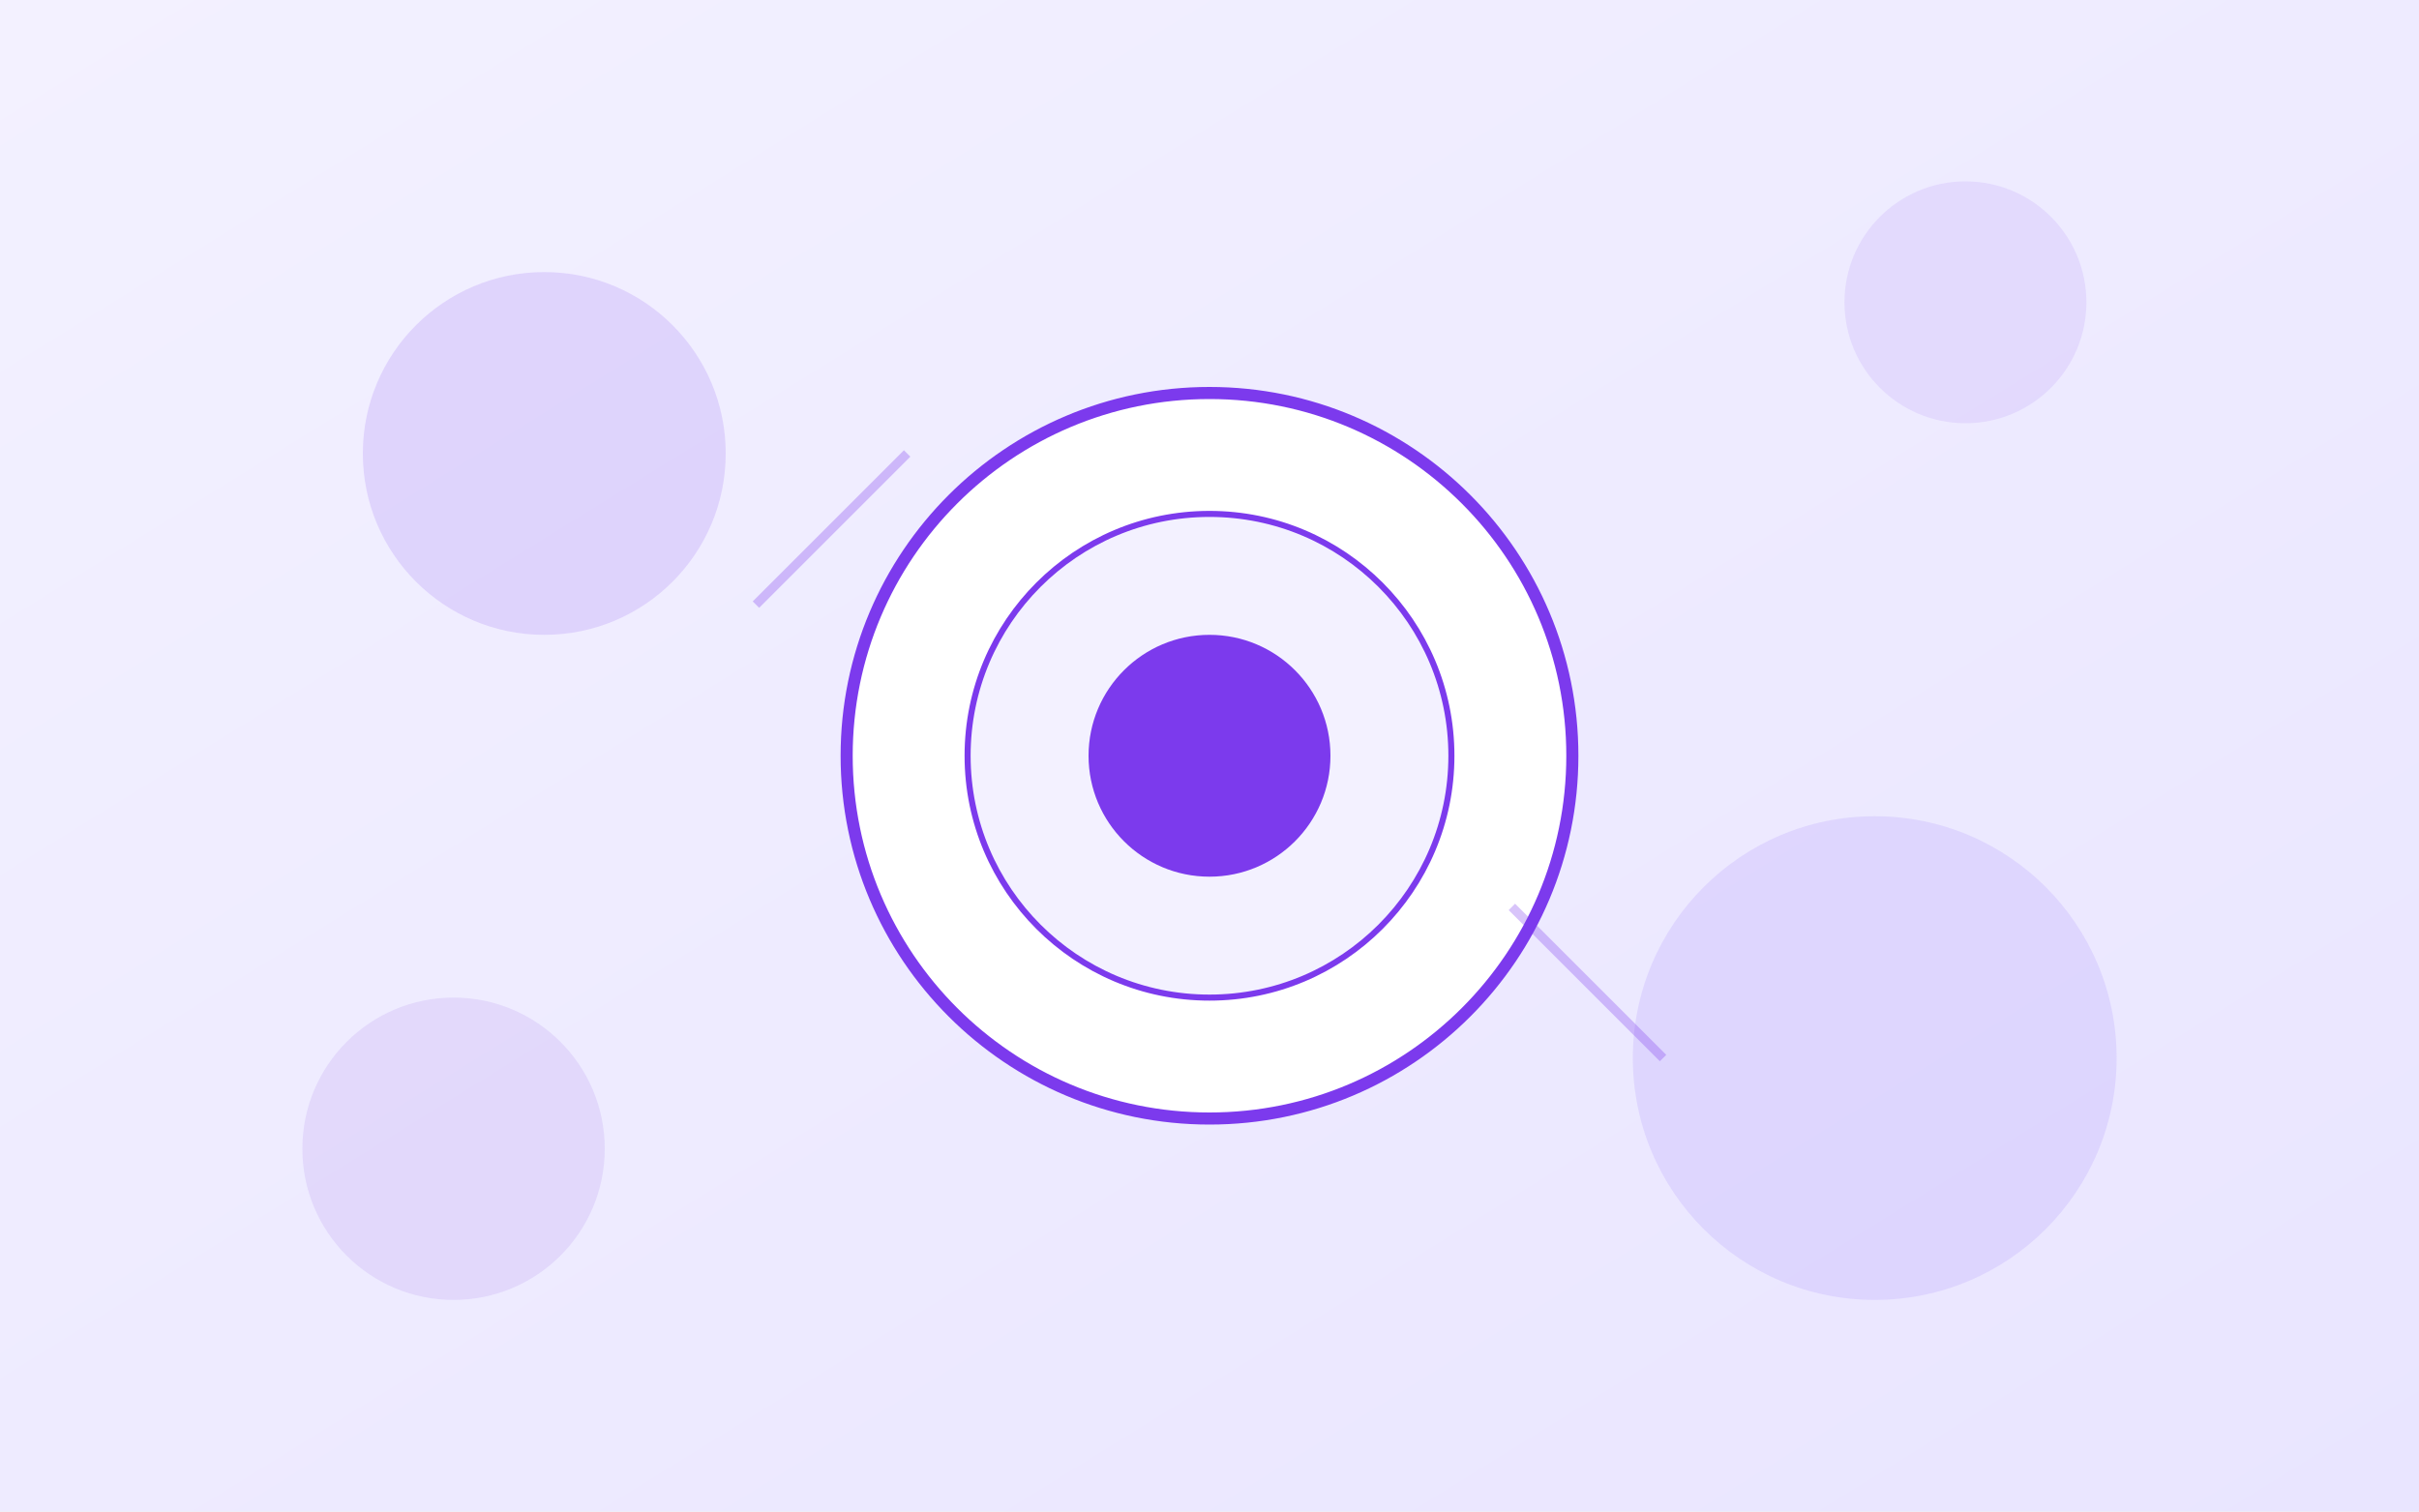
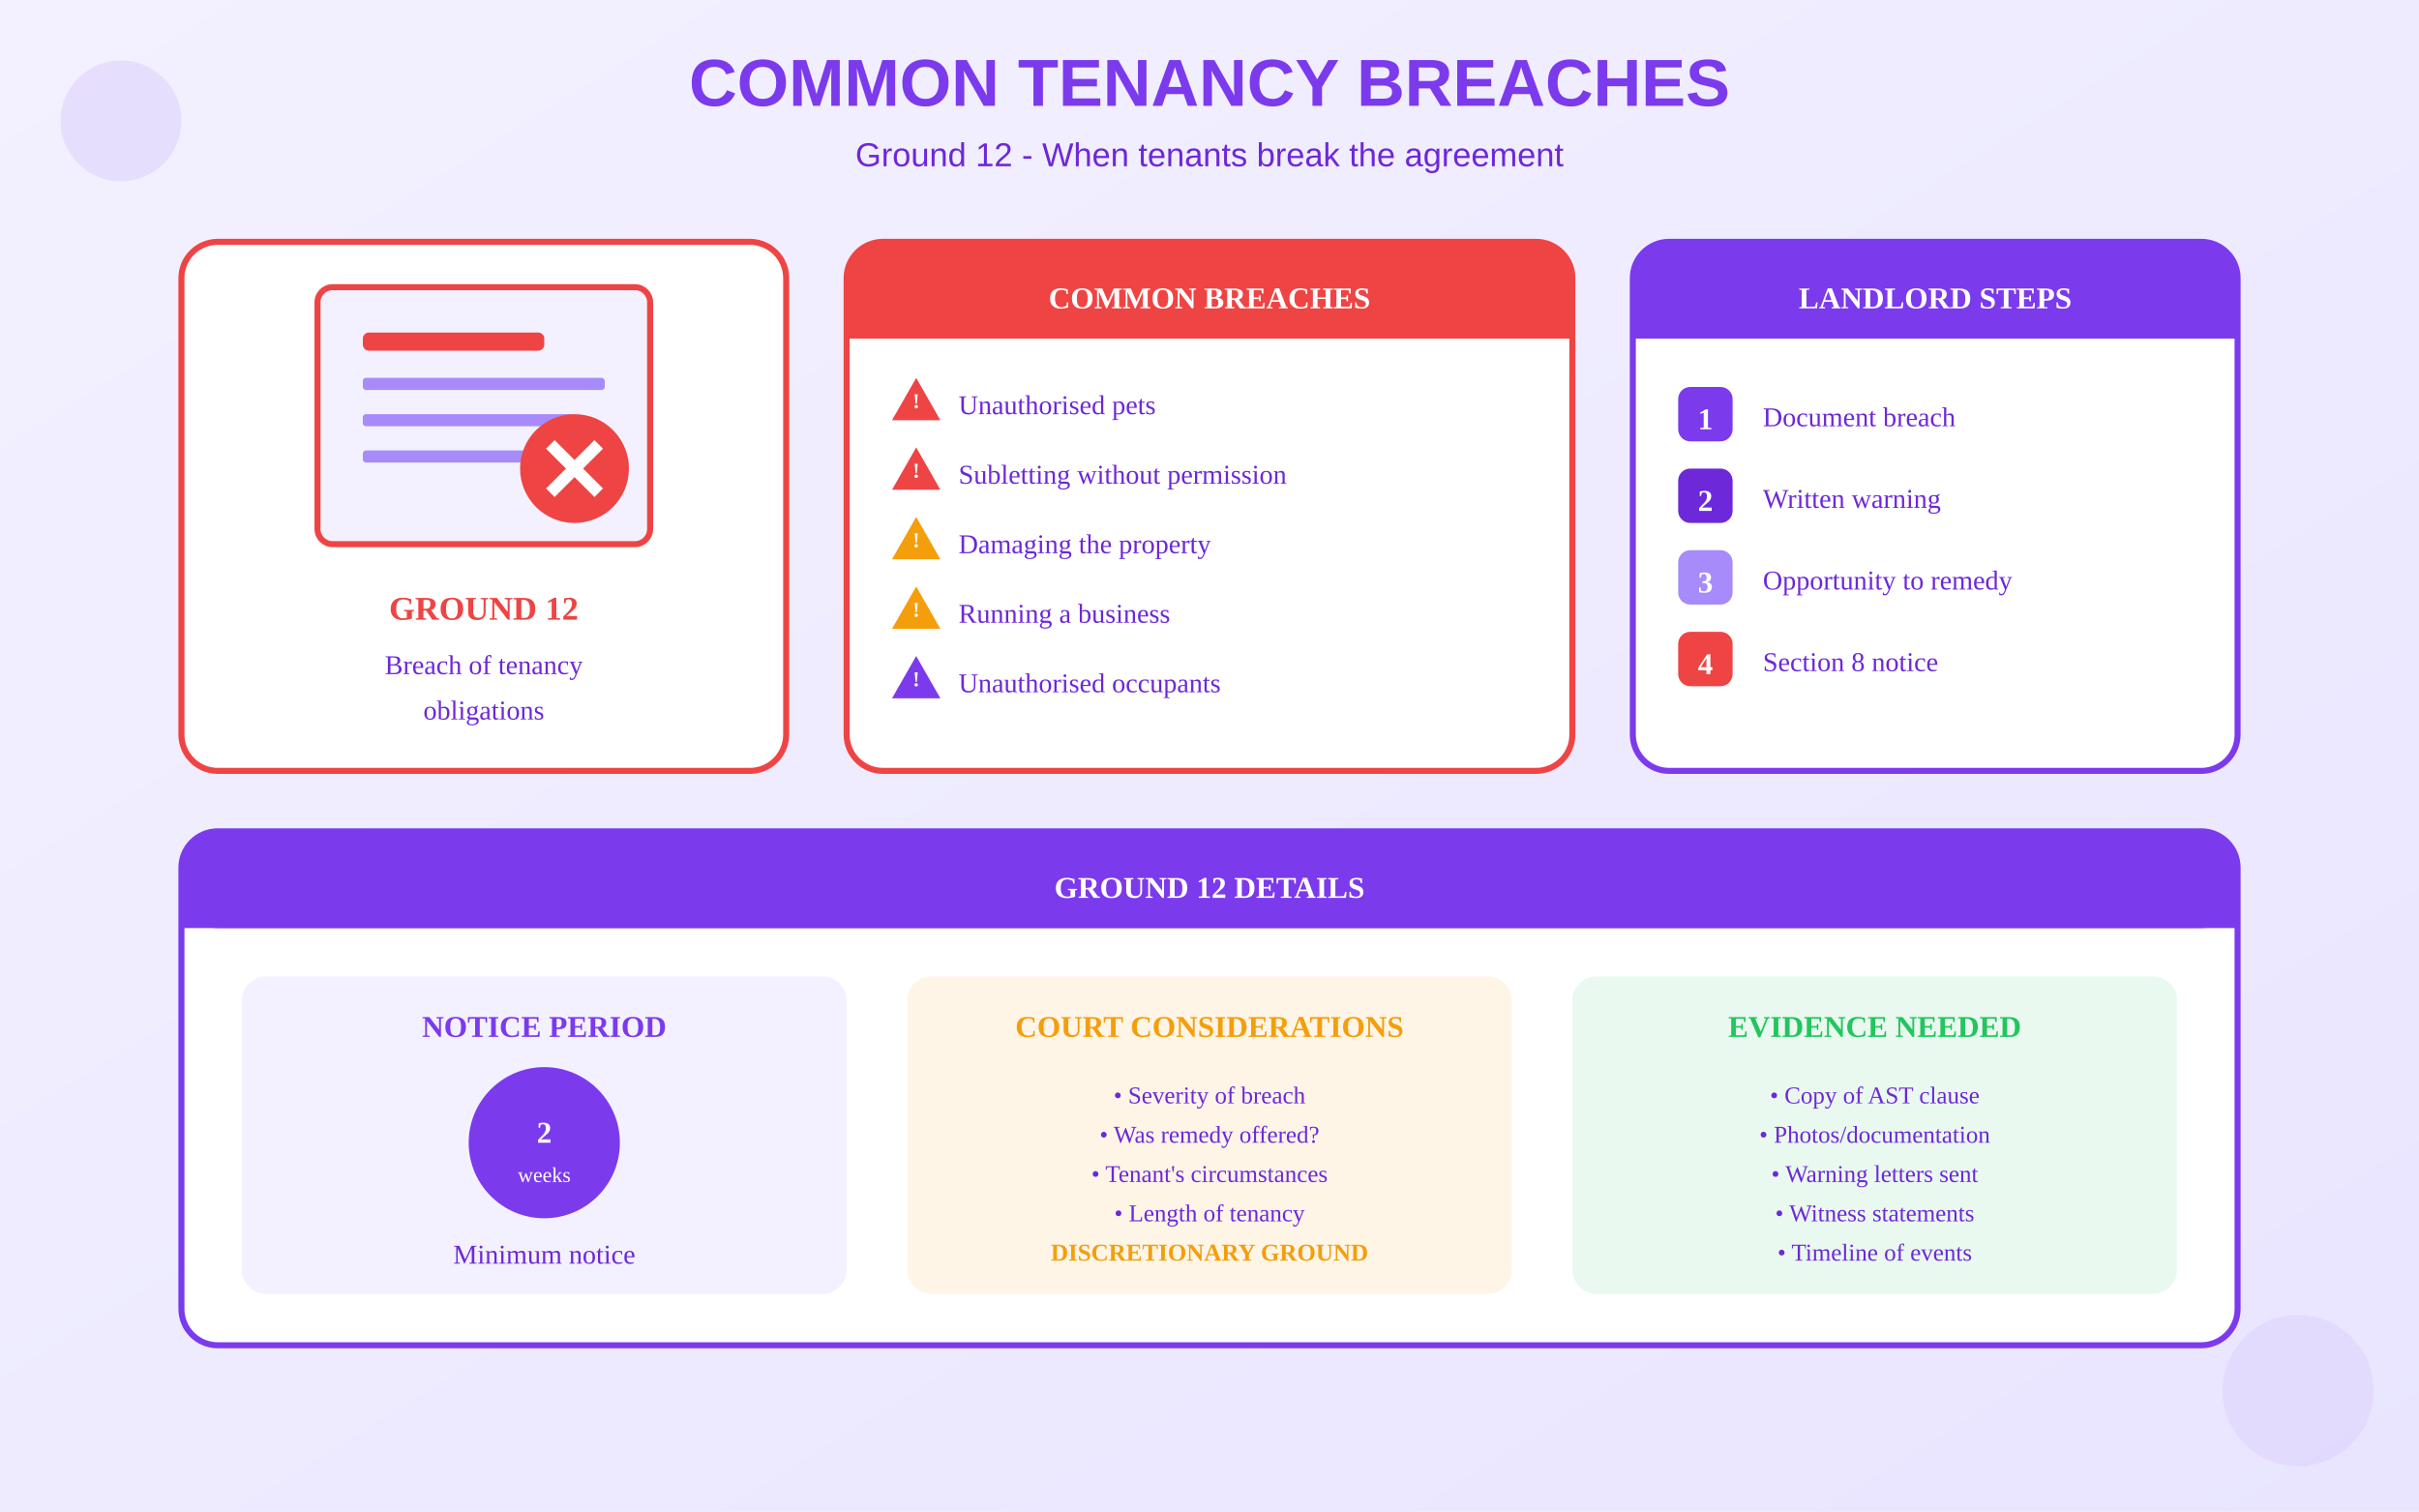
<svg xmlns="http://www.w3.org/2000/svg" viewBox="0 0 800 500">
  <defs>
    <linearGradient id="bgGrad" x1="0%" y1="0%" x2="100%" y2="100%">
      <stop offset="0%" style="stop-color:#F3F1FF" />
      <stop offset="100%" style="stop-color:#E9E5FF" />
    </linearGradient>
  </defs>
  <rect width="800" height="500" fill="url(#bgGrad)" />
-   <circle cx="400" cy="250" r="120" fill="white" stroke="#7C3AED" stroke-width="4" />
-   <circle cx="400" cy="250" r="80" fill="#F3F1FF" stroke="#7C3AED" stroke-width="2" />
-   <circle cx="400" cy="250" r="40" fill="#7C3AED" />
-   <circle cx="180" cy="150" r="60" fill="#7C3AED" opacity="0.15" />
-   <circle cx="620" cy="350" r="80" fill="#A78BFA" opacity="0.2" />
-   <circle cx="650" cy="100" r="40" fill="#7C3AED" opacity="0.1" />
-   <circle cx="150" cy="380" r="50" fill="#6D28D9" opacity="0.1" />
-   <line x1="250" y1="200" x2="300" y2="150" stroke="#7C3AED" stroke-width="3" opacity="0.3" />
-   <line x1="500" y1="300" x2="550" y2="350" stroke="#7C3AED" stroke-width="3" opacity="0.3" />
+   <text x="400" y="35" text-anchor="middle" fill="#7C3AED" font-size="22" font-weight="bold" font-family="Arial">COMMON TENANCY BREACHES</text>
+   <text x="400" y="55" text-anchor="middle" fill="#6D28D9" font-size="11" font-family="Arial">Ground 12 - When tenants break the agreement</text>
+   <g transform="translate(60, 80)">
+     <rect x="0" y="0" width="200" height="175" rx="12" fill="white" stroke="#EF4444" stroke-width="2" />
+     <g transform="translate(45, 15)">
+       <rect x="0" y="0" width="110" height="85" rx="5" fill="#F3F1FF" stroke="#EF4444" stroke-width="2" />
+       <rect x="15" y="15" width="60" height="6" rx="2" fill="#EF4444" />
+       <rect x="15" y="30" width="80" height="4" rx="1" fill="#A78BFA" />
+       <rect x="15" y="42" width="70" height="4" rx="1" fill="#A78BFA" />
+       <rect x="15" y="54" width="75" height="4" rx="1" fill="#A78BFA" />
+       <circle cx="85" cy="60" r="18" fill="#EF4444" />
+       <path d="M77 52 L93 68 M93 52 L77 68" stroke="white" stroke-width="4" />
+     </g>
+     <text x="100" y="125" text-anchor="middle" fill="#EF4444" font-size="11" font-weight="bold">GROUND 12</text>
+     <text x="100" y="143" text-anchor="middle" fill="#6D28D9" font-size="9">Breach of tenancy</text>
+     <text x="100" y="158" text-anchor="middle" fill="#6D28D9" font-size="9">obligations</text>
+   </g>
+   <g transform="translate(280, 80)">
+     <rect x="0" y="0" width="240" height="175" rx="12" fill="white" stroke="#EF4444" stroke-width="2" />
+     <rect x="0" y="0" width="240" height="32" rx="12" fill="#EF4444" />
+     <rect x="0" y="20" width="240" height="12" fill="#EF4444" />
+     <text x="120" y="22" text-anchor="middle" fill="white" font-size="10" font-weight="bold">COMMON BREACHES</text>
+     <g transform="translate(15, 45)">
+       <polygon points="8,0 16,14 0,14" fill="#EF4444" />
+       <text x="8" y="10" text-anchor="middle" fill="white" font-size="7" font-weight="bold">!</text>
+       <text x="22" y="12" fill="#6D28D9" font-size="9">Unauthorised pets</text>
+     </g>
+     <g transform="translate(15, 68)">
+       <polygon points="8,0 16,14 0,14" fill="#EF4444" />
+       <text x="8" y="10" text-anchor="middle" fill="white" font-size="7" font-weight="bold">!</text>
+       <text x="22" y="12" fill="#6D28D9" font-size="9">Subletting without permission</text>
+     </g>
+     <g transform="translate(15, 91)">
+       <polygon points="8,0 16,14 0,14" fill="#F59E0B" />
+       <text x="8" y="10" text-anchor="middle" fill="white" font-size="7" font-weight="bold">!</text>
+       <text x="22" y="12" fill="#6D28D9" font-size="9">Damaging the property</text>
+     </g>
+     <g transform="translate(15, 114)">
+       <polygon points="8,0 16,14 0,14" fill="#F59E0B" />
+       <text x="8" y="10" text-anchor="middle" fill="white" font-size="7" font-weight="bold">!</text>
+       <text x="22" y="12" fill="#6D28D9" font-size="9">Running a business</text>
+     </g>
+     <g transform="translate(15, 137)">
+       <polygon points="8,0 16,14 0,14" fill="#7C3AED" />
+       <text x="8" y="10" text-anchor="middle" fill="white" font-size="7" font-weight="bold">!</text>
+       <text x="22" y="12" fill="#6D28D9" font-size="9">Unauthorised occupants</text>
+     </g>
+   </g>
+   <g transform="translate(540, 80)">
+     <rect x="0" y="0" width="200" height="175" rx="12" fill="white" stroke="#7C3AED" stroke-width="2" />
+     <rect x="0" y="0" width="200" height="32" rx="12" fill="#7C3AED" />
+     <rect x="0" y="20" width="200" height="12" fill="#7C3AED" />
+     <text x="100" y="22" text-anchor="middle" fill="white" font-size="10" font-weight="bold">LANDLORD STEPS</text>
+     <g transform="translate(15, 48)">
+       <rect x="0" y="0" width="18" height="18" rx="4" fill="#7C3AED" />
+       <text x="9" y="14" text-anchor="middle" fill="white" font-size="10" font-weight="bold">1</text>
+       <text x="28" y="13" fill="#6D28D9" font-size="9">Document breach</text>
+     </g>
+     <g transform="translate(15, 75)">
+       <rect x="0" y="0" width="18" height="18" rx="4" fill="#6D28D9" />
+       <text x="9" y="14" text-anchor="middle" fill="white" font-size="10" font-weight="bold">2</text>
+       <text x="28" y="13" fill="#6D28D9" font-size="9">Written warning</text>
+     </g>
+     <g transform="translate(15, 102)">
+       <rect x="0" y="0" width="18" height="18" rx="4" fill="#A78BFA" />
+       <text x="9" y="14" text-anchor="middle" fill="white" font-size="10" font-weight="bold">3</text>
+       <text x="28" y="13" fill="#6D28D9" font-size="9">Opportunity to remedy</text>
+     </g>
+     <g transform="translate(15, 129)">
+       <rect x="0" y="0" width="18" height="18" rx="4" fill="#EF4444" />
+       <text x="9" y="14" text-anchor="middle" fill="white" font-size="10" font-weight="bold">4</text>
+       <text x="28" y="13" fill="#6D28D9" font-size="9">Section 8 notice</text>
+     </g>
+   </g>
+   <g transform="translate(60, 275)">
+     <rect x="0" y="0" width="680" height="170" rx="12" fill="white" stroke="#7C3AED" stroke-width="2" />
+     <rect x="0" y="0" width="680" height="32" rx="12" fill="#7C3AED" />
+     <rect x="0" y="20" width="680" height="12" fill="#7C3AED" />
+     <text x="340" y="22" text-anchor="middle" fill="white" font-size="10" font-weight="bold">GROUND 12 DETAILS</text>
+     <g transform="translate(20, 48)">
+       <rect x="0" y="0" width="200" height="105" rx="8" fill="#F3F1FF" />
+       <text x="100" y="20" text-anchor="middle" fill="#7C3AED" font-size="10" font-weight="bold">NOTICE PERIOD</text>
+       <circle cx="100" cy="55" r="25" fill="#7C3AED" />
+       <text x="100" y="55" text-anchor="middle" fill="white" font-size="10" font-weight="bold">2</text>
+       <text x="100" y="68" text-anchor="middle" fill="white" font-size="7">weeks</text>
+       <text x="100" y="95" text-anchor="middle" fill="#6D28D9" font-size="9">Minimum notice</text>
+     </g>
+     <g transform="translate(240, 48)">
+       <rect x="0" y="0" width="200" height="105" rx="8" fill="#F59E0B" opacity="0.1" />
+       <text x="100" y="20" text-anchor="middle" fill="#F59E0B" font-size="10" font-weight="bold">COURT CONSIDERATIONS</text>
+       <text x="100" y="42" text-anchor="middle" fill="#6D28D9" font-size="8">• Severity of breach</text>
+       <text x="100" y="55" text-anchor="middle" fill="#6D28D9" font-size="8">• Was remedy offered?</text>
+       <text x="100" y="68" text-anchor="middle" fill="#6D28D9" font-size="8">• Tenant's circumstances</text>
+       <text x="100" y="81" text-anchor="middle" fill="#6D28D9" font-size="8">• Length of tenancy</text>
+       <text x="100" y="94" text-anchor="middle" fill="#F59E0B" font-size="8" font-weight="bold">DISCRETIONARY GROUND</text>
+     </g>
+     <g transform="translate(460, 48)">
+       <rect x="0" y="0" width="200" height="105" rx="8" fill="#22C55E" opacity="0.1" />
+       <text x="100" y="20" text-anchor="middle" fill="#22C55E" font-size="10" font-weight="bold">EVIDENCE NEEDED</text>
+       <text x="100" y="42" text-anchor="middle" fill="#6D28D9" font-size="8">• Copy of AST clause</text>
+       <text x="100" y="55" text-anchor="middle" fill="#6D28D9" font-size="8">• Photos/documentation</text>
+       <text x="100" y="68" text-anchor="middle" fill="#6D28D9" font-size="8">• Warning letters sent</text>
+       <text x="100" y="81" text-anchor="middle" fill="#6D28D9" font-size="8">• Witness statements</text>
+       <text x="100" y="94" text-anchor="middle" fill="#6D28D9" font-size="8">• Timeline of events</text>
+     </g>
+   </g>
+   <circle cx="40" cy="40" r="20" fill="#7C3AED" opacity="0.1" />
+   <circle cx="760" cy="460" r="25" fill="#A78BFA" opacity="0.12" />
</svg>
